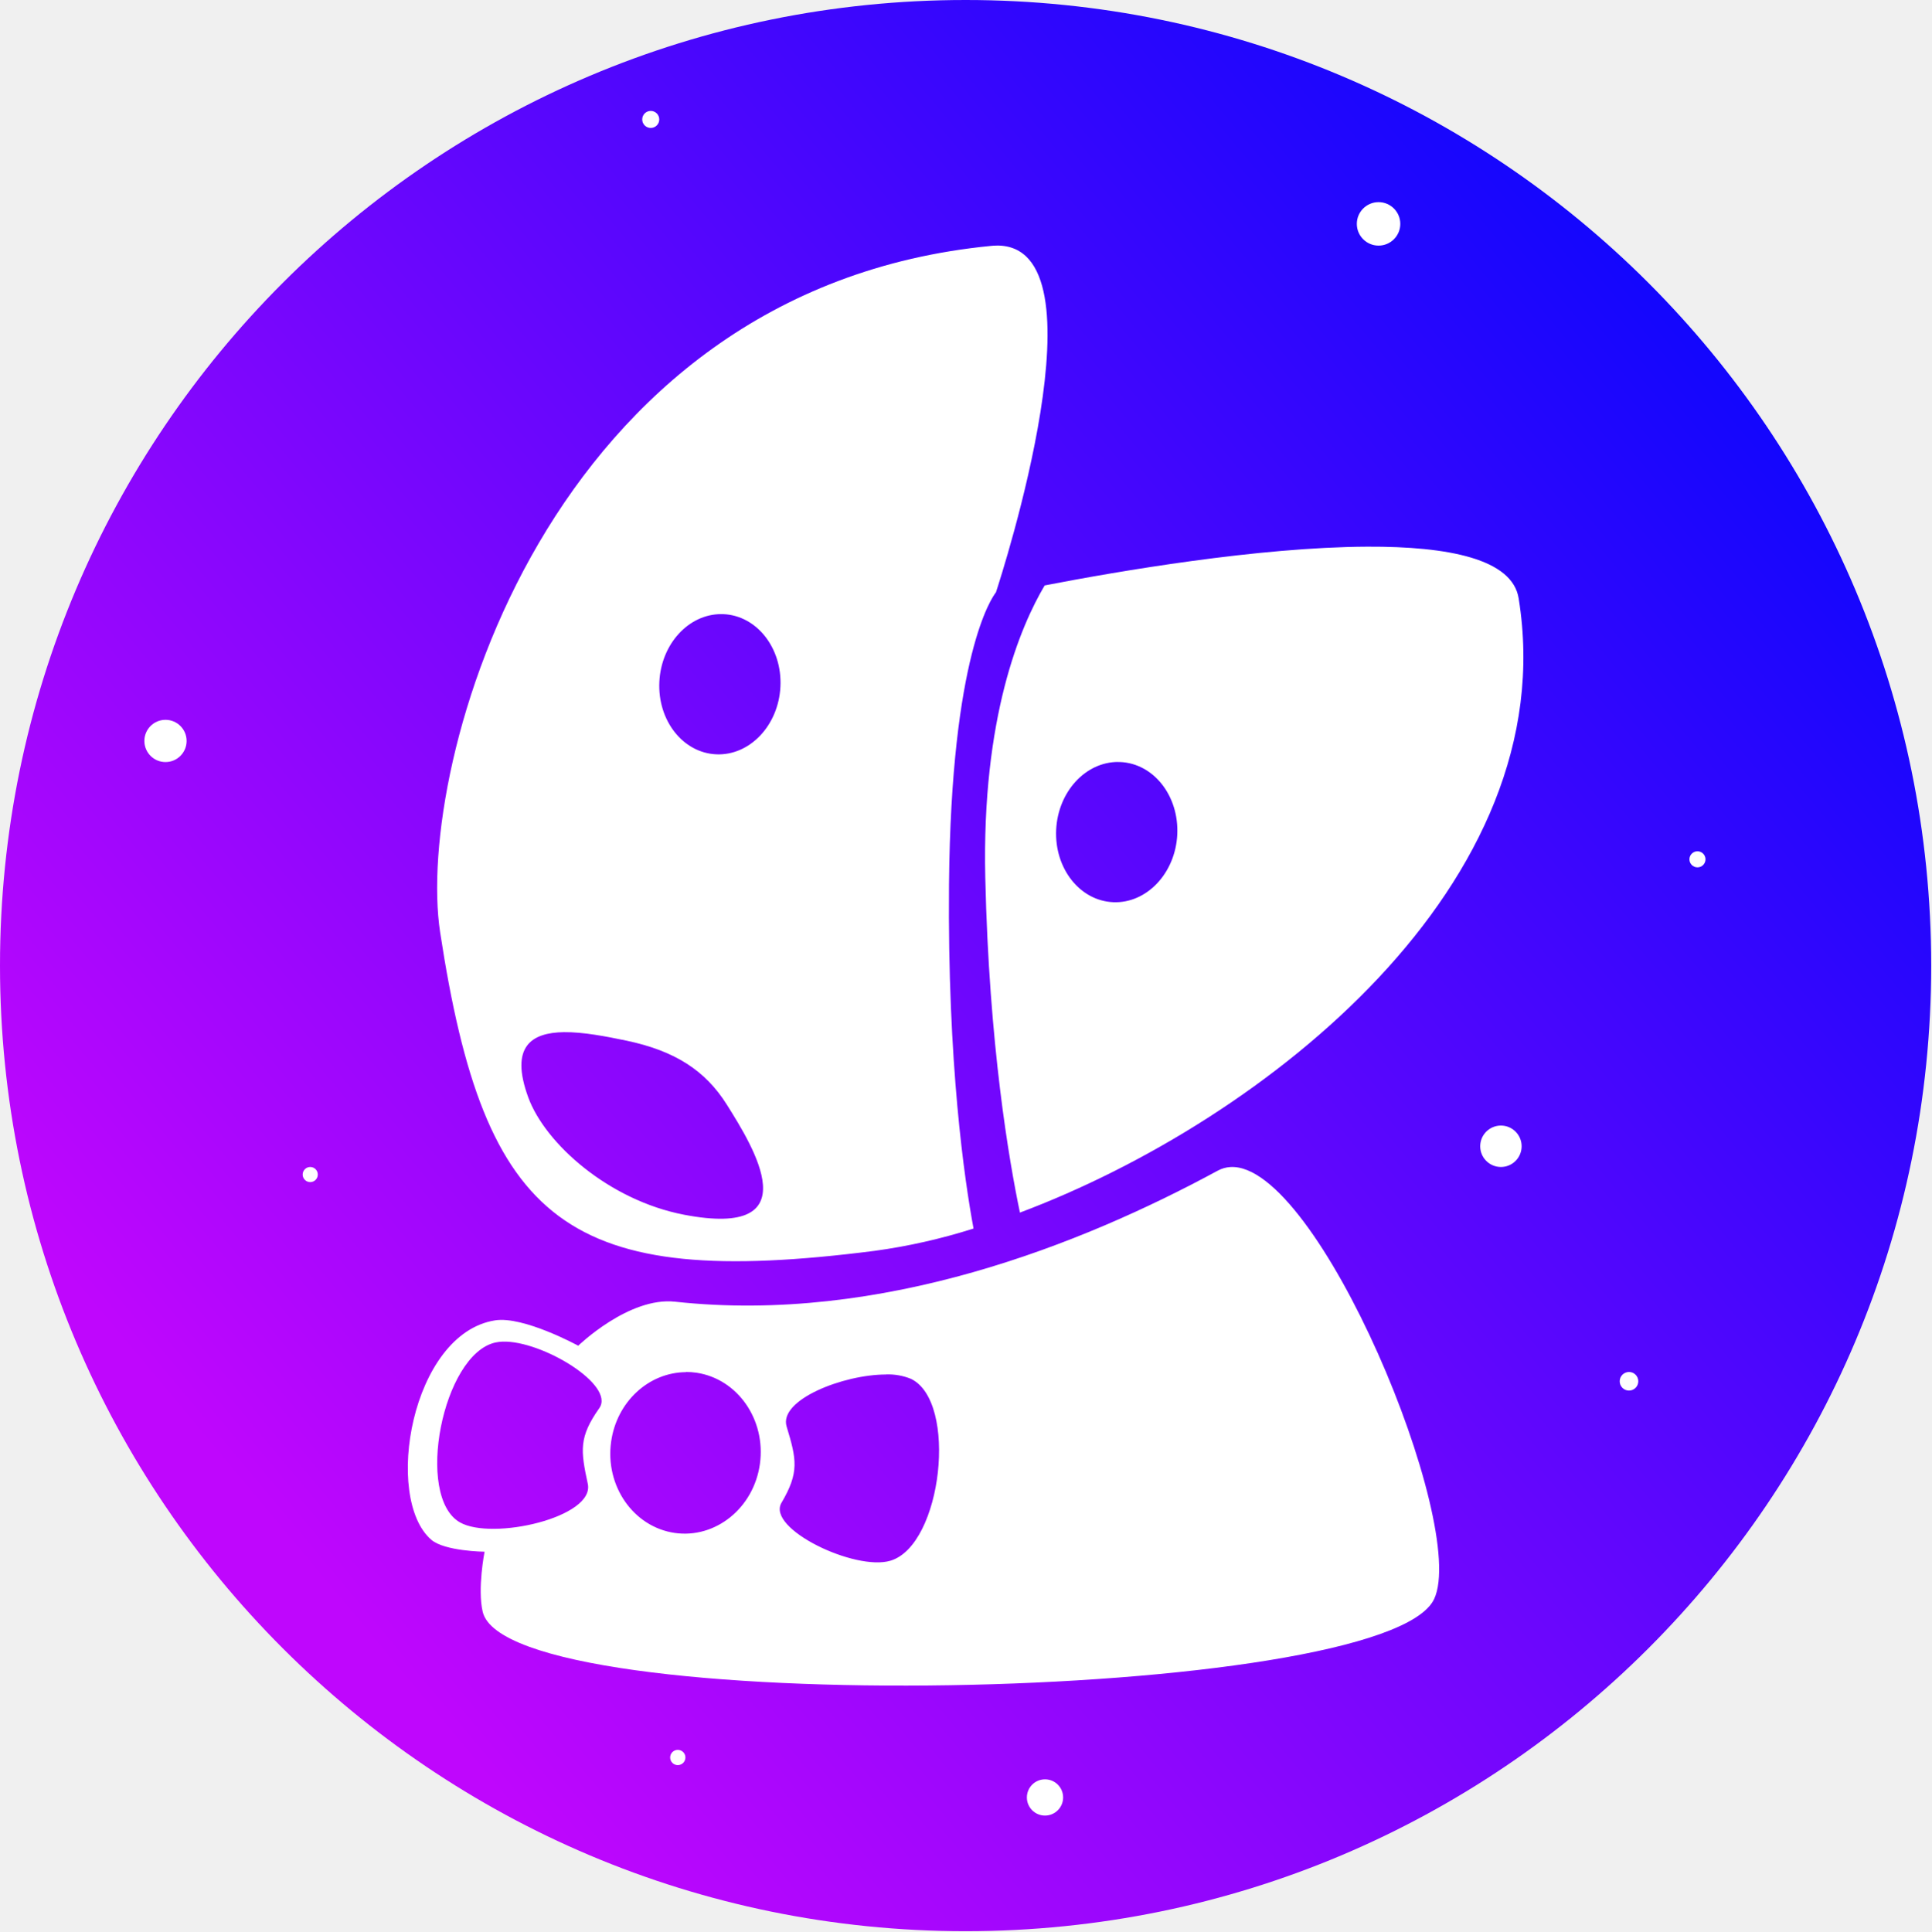
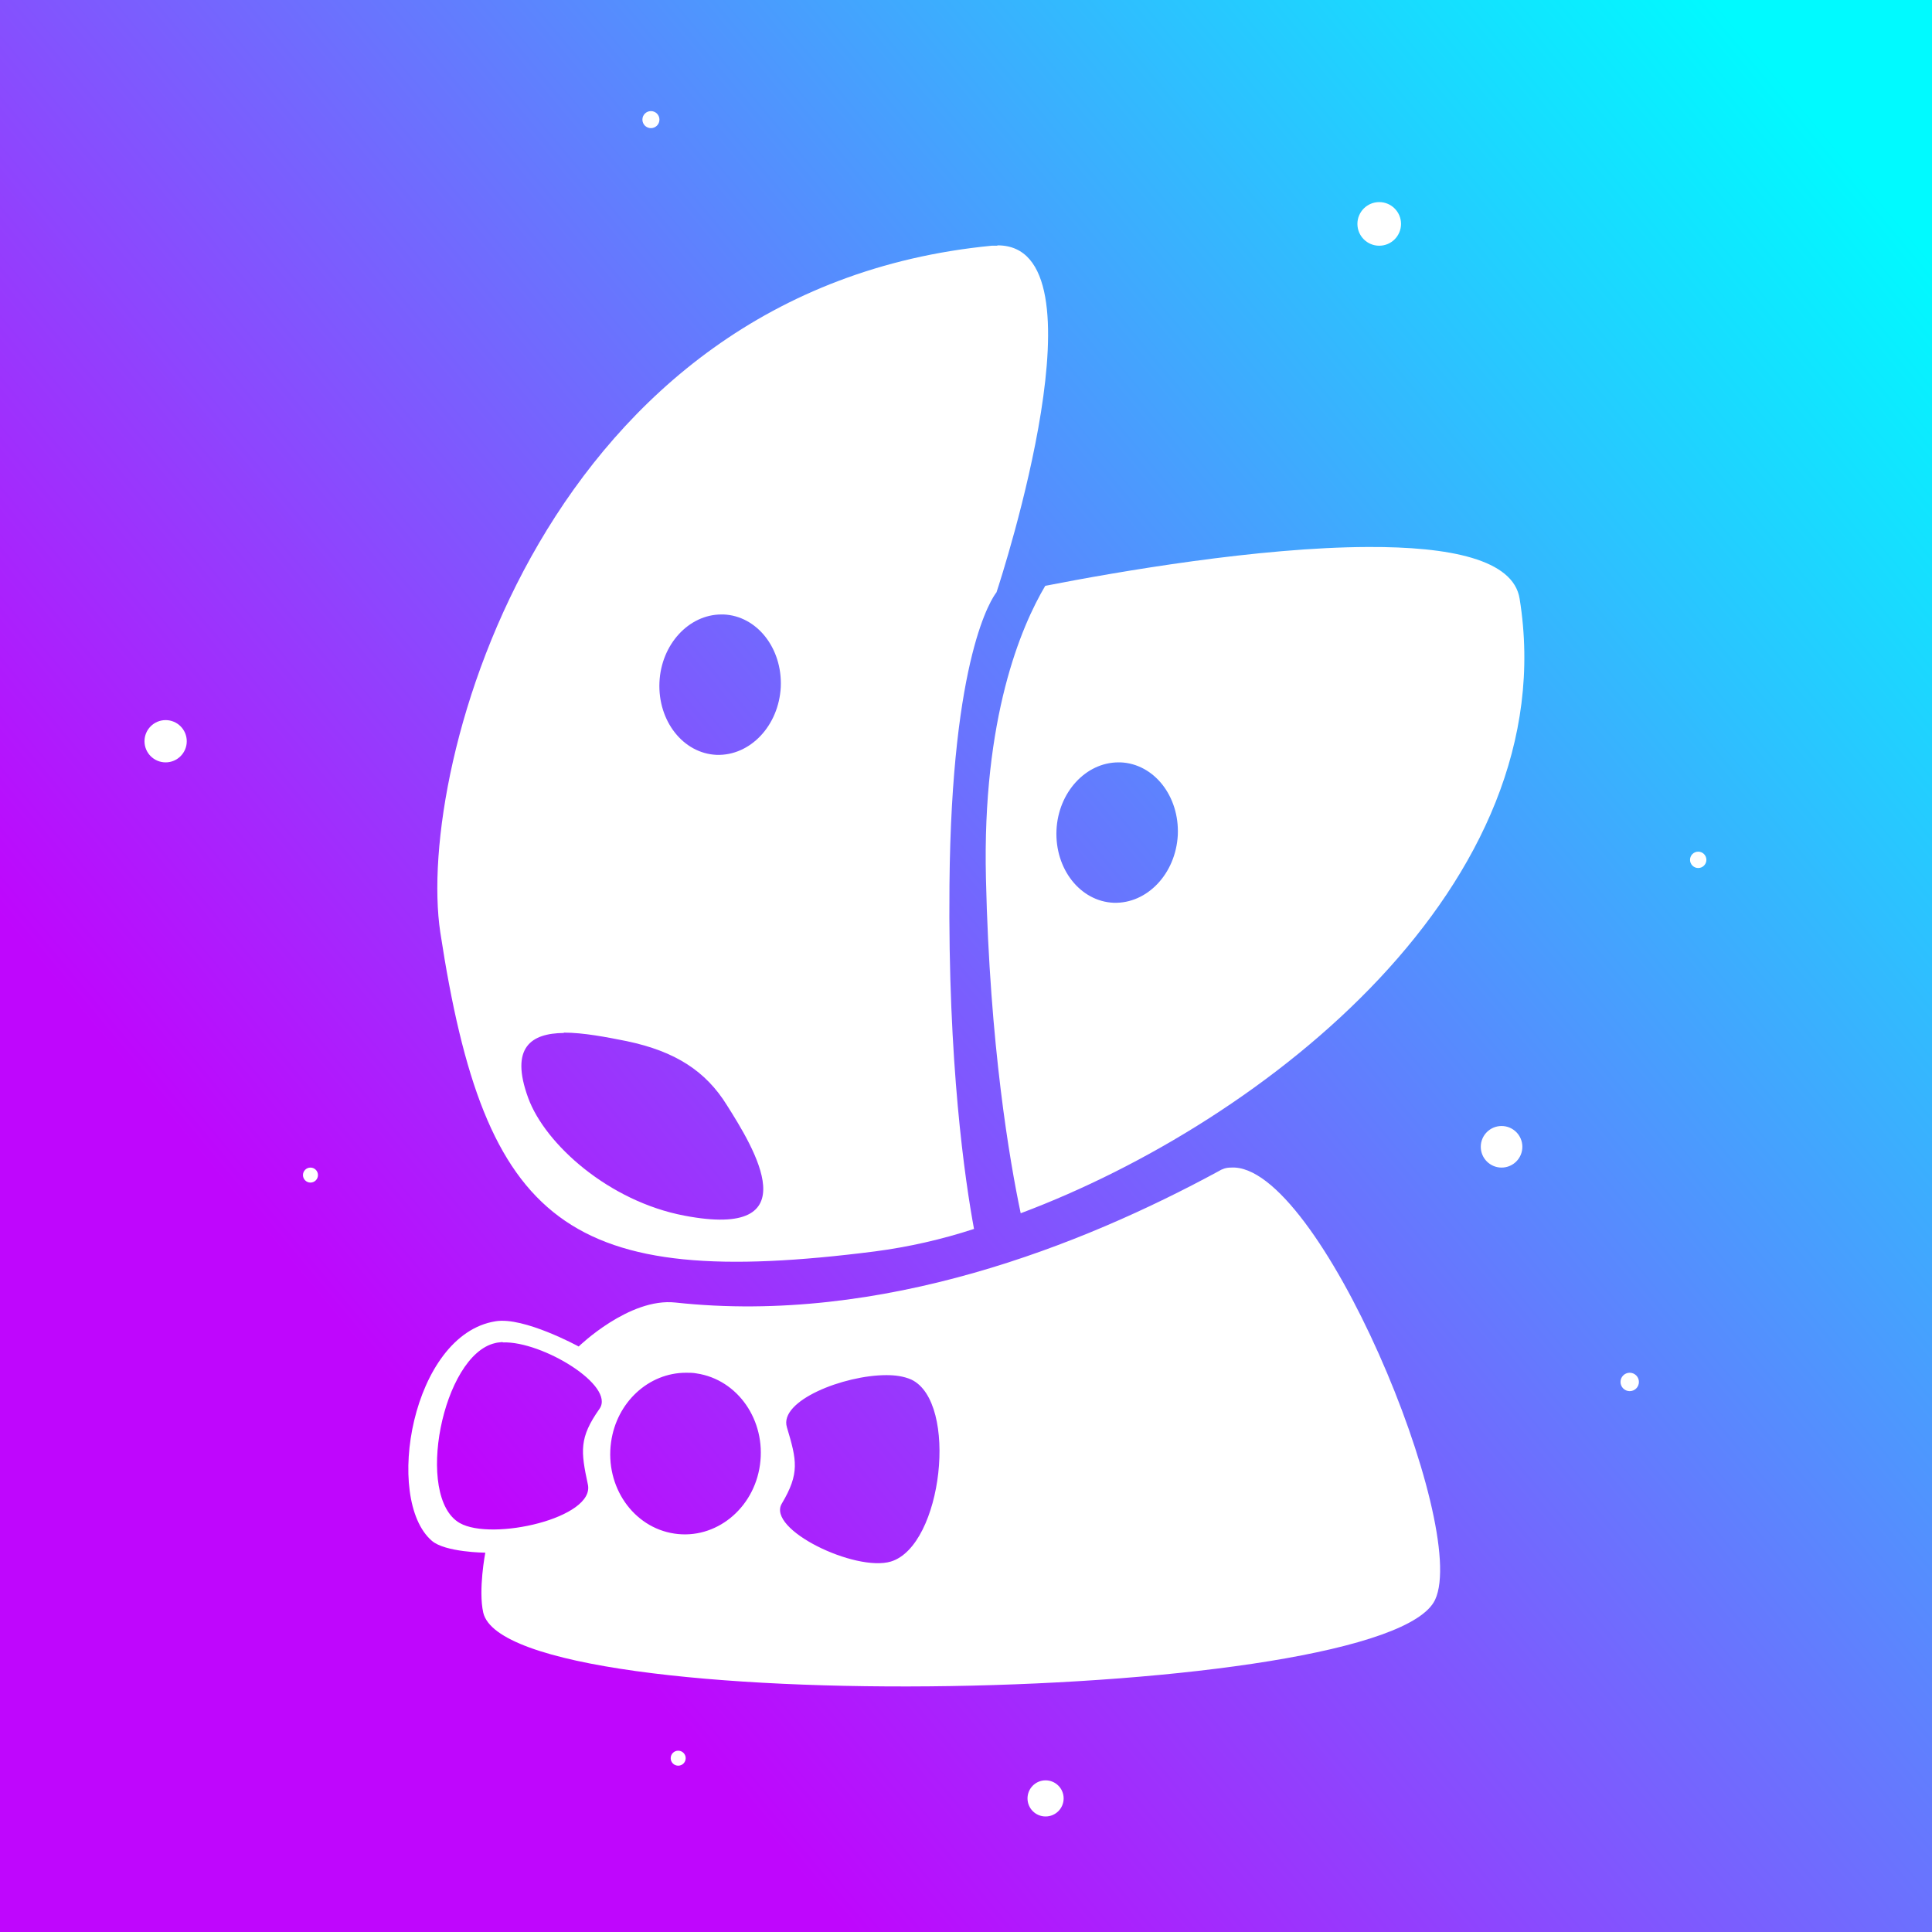
- <svg xmlns="http://www.w3.org/2000/svg" id="svg8" viewBox="0 0 566.93 566.93">
+ <svg xmlns="http://www.w3.org/2000/svg" id="svg8" version="1.1" viewBox="0 0 566.9 566.9">
  <defs>
-     <style>.cls-1{fill-opacity:1;fill:url(#linear-gradient);}.cls-2{fill:#fff;}</style>
-     <linearGradient id="linear-gradient" x1="82.82" y1="450.97" x2="518.04" y2="87.64" gradientUnits="userSpaceOnUse">
-       <stop offset="0" stop-color="#bf06fd" />
-       <stop offset="1" stop-color="#0c06fd" />
+     <linearGradient id="linear-gradient" x1=".9" y1="519.4" x2="613.9" y2="7.6" gradientUnits="userSpaceOnUse">
+       <stop offset=".2" stop-color="#bf06fd" />
+       <stop offset=".9" stop-color="#00faff" />
    </linearGradient>
  </defs>
-   <circle id="path980" class="cls-1" cx="283.46" cy="283.46" r="283.46" />
-   <path id="Victor" class="cls-2" d="M292.63,72.1c-.53,0-1.08,0-1.65.08C159.91,84.87,121.8,225,129.2,273.63c13.08,86,37.26,105.09,127.48,93.58a173.26,173.26,0,0,0,29.11-6.56c-2.63-14.12-7.67-48.34-7.2-101,.61-67.39,12.6-84.27,13.78-85.77,1.68-5.14,33.05-101.95.26-101.8Zm108.76,88.38c-32.06.14-73.22,7.22-94.72,11.38-7.1,12-18.5,38.67-17.43,85.84,1.11,49.08,7,83.09,10.17,98.27,72-27.05,159.92-96.61,146.41-180.3C444,164.09,425.2,160.37,401.39,160.48ZM211.74,180.29h.6c9.81.4,17.32,9.94,16.76,21.3h0c-.56,11.36-9,20.25-18.78,19.85h0c-9.82-.4-17.32-9.93-16.76-21.3h0c.54-11.09,8.59-19.88,18.18-19.86Zm116.5,43.41.59,0c9.82.4,17.32,9.93,16.77,21.3h0c-.56,11.36-9,20.25-18.78,19.85h0c-9.82-.4-17.32-9.94-16.77-21.3.55-11.1,8.59-19.88,18.19-19.87ZM165.52,303c5.68-.07,12.45,1.26,18.38,2.49,14.26,3,23.16,8.78,29.44,18.75,7.9,12.55,24.61,39.48-12.51,32.36-22.13-4.25-40.81-20.92-45.76-34.46-5.48-15,1-19,10.45-19.14ZM361.13,342.6a8.81,8.81,0,0,0-3.65,1.06c-39.84,21.59-98.58,45.08-159.31,38.47-13.59-1.48-28.43,12.92-28.43,12.92s-16.05-8.77-24.43-7.44c-24.61,3.91-32.79,52.17-18.73,64.38,3.93,3.41,15.67,3.53,15.67,3.53s-2.14,10.85-.55,17.63c7.48,31.84,265,26.92,279.31-3.75,10.08-21.58-34.19-128.49-59.88-126.8ZM147.59,393.85c11.47-.35,33.13,12.72,28.33,19.54-6,8.51-5.49,12.36-3.37,22.2S144.48,452.32,135,446.9c-13.26-7.6-5.11-49.32,10.41-52.79a11.83,11.83,0,0,1,2.15-.26Zm53.74,8.91a20.76,20.76,0,0,1,3.15.22c12.07,1.82,20.4,13.8,18.6,26.77S210,451.77,198,450h0c-12.08-1.81-20.41-13.79-18.6-26.76h0c1.62-11.68,11-20.38,22-20.43Zm58.8.72a17.61,17.61,0,0,1,7.28,1.29c13.86,6.62,9.22,48.81-6,53.39-10.38,3.13-36.49-9.4-32-17,5.26-8.92,4.44-12.72,1.51-22.38-2.38-7.84,16.66-15.29,29.18-15.28Z" />
-   <circle id="Star" class="cls-2" cx="48.58" cy="217.51" r="6.2" />
-   <circle class="cls-2" cx="404.69" cy="65.72" r="6.38" />
-   <circle class="cls-2" cx="440.61" cy="336.5" r="6.08" />
-   <circle class="cls-2" cx="498.31" cy="252.26" r="2.36" />
-   <circle class="cls-2" cx="91.07" cy="344.8" r="2.22" />
-   <circle class="cls-2" cx="191.03" cy="35.06" r="2.5" />
-   <circle class="cls-2" cx="306.77" cy="527.66" r="5.32" />
-   <circle class="cls-2" cx="198.97" cy="515.93" r="2.24" />
-   <circle class="cls-2" cx="478.21" cy="405.49" r="2.73" />
+   <rect width="566.9" height="566.9" fill="url(#linear-gradient)" />
+   <path id="Victor" d="M292.6,72.1c-.5,0-1.1,0-1.6,0-131.1,12.7-169.2,152.8-161.8,201.5,13.1,86,37.3,105.1,127.5,93.6,9.9-1.3,19.6-3.5,29.1-6.6-2.6-14.1-7.7-48.3-7.2-101,.6-67.4,12.6-84.3,13.8-85.8,1.7-5.1,33-101.9.3-101.8h0ZM401.4,160.5c-32.1.1-73.2,7.2-94.7,11.4-7.1,12-18.5,38.7-17.4,85.8,1.1,49.1,7,83.1,10.2,98.3,72-27,159.9-96.6,146.4-180.3-1.8-11.6-20.6-15.3-44.4-15.2ZM211.7,180.3h.6c9.8.4,17.3,9.9,16.8,21.3h0c-.6,11.4-9,20.2-18.8,19.9h0c-9.8-.4-17.3-9.9-16.8-21.3h0c.5-11.1,8.6-19.9,18.2-19.9h0ZM328.2,223.7h.6c9.8.4,17.3,9.9,16.8,21.3h0c-.6,11.4-9,20.2-18.8,19.9h0c-9.8-.4-17.3-9.9-16.8-21.3.5-11.1,8.6-19.9,18.2-19.9h0ZM165.5,303c5.7,0,12.4,1.3,18.4,2.5,14.3,3,23.2,8.8,29.4,18.8,7.9,12.5,24.6,39.5-12.5,32.4-22.1-4.2-40.8-20.9-45.8-34.5-5.5-15,1-19,10.4-19.1h0ZM361.1,342.6c-1.3,0-2.5.4-3.6,1.1-39.8,21.6-98.6,45.1-159.3,38.5-13.6-1.5-28.4,12.9-28.4,12.9,0,0-16.1-8.8-24.4-7.4-24.6,3.9-32.8,52.2-18.7,64.4,3.9,3.4,15.7,3.5,15.7,3.5,0,0-2.1,10.9-.6,17.6,7.5,31.8,265,26.9,279.3-3.8,10.1-21.6-34.2-128.5-59.9-126.8h0ZM147.6,393.9c11.5-.4,33.1,12.7,28.3,19.5-6,8.5-5.5,12.4-3.4,22.2s-28.1,16.7-37.6,11.3c-13.3-7.6-5.1-49.3,10.4-52.8.7-.2,1.4-.2,2.1-.3h0ZM201.3,402.8c1.1,0,2.1,0,3.1.2,12.1,1.8,20.4,13.8,18.6,26.8s-13.1,22-25.1,20.2h0c-12.1-1.8-20.4-13.8-18.6-26.8h0c1.6-11.7,11-20.4,22-20.4h0ZM260.1,403.5c2.5,0,5,.3,7.3,1.3,13.9,6.6,9.2,48.8-6,53.4-10.4,3.1-36.5-9.4-32-17,5.3-8.9,4.4-12.7,1.5-22.4-2.4-7.8,16.7-15.3,29.2-15.3h0Z" fill="#fff" />
+   <circle id="Star" cx="48.6" cy="217.5" r="6.2" fill="#fff" />
+   <circle cx="404.7" cy="65.7" r="6.4" fill="#fff" />
+   <circle cx="440.6" cy="336.5" r="6.1" fill="#fff" />
+   <circle cx="498.3" cy="252.3" r="2.4" fill="#fff" />
+   <circle cx="91.1" cy="344.8" r="2.2" fill="#fff" />
+   <circle cx="191" cy="35.1" r="2.5" fill="#fff" />
+   <circle cx="306.8" cy="527.7" r="5.3" fill="#fff" />
+   <circle cx="199" cy="515.9" r="2.2" fill="#fff" />
+   <circle cx="478.2" cy="405.5" r="2.7" fill="#fff" />
</svg>
